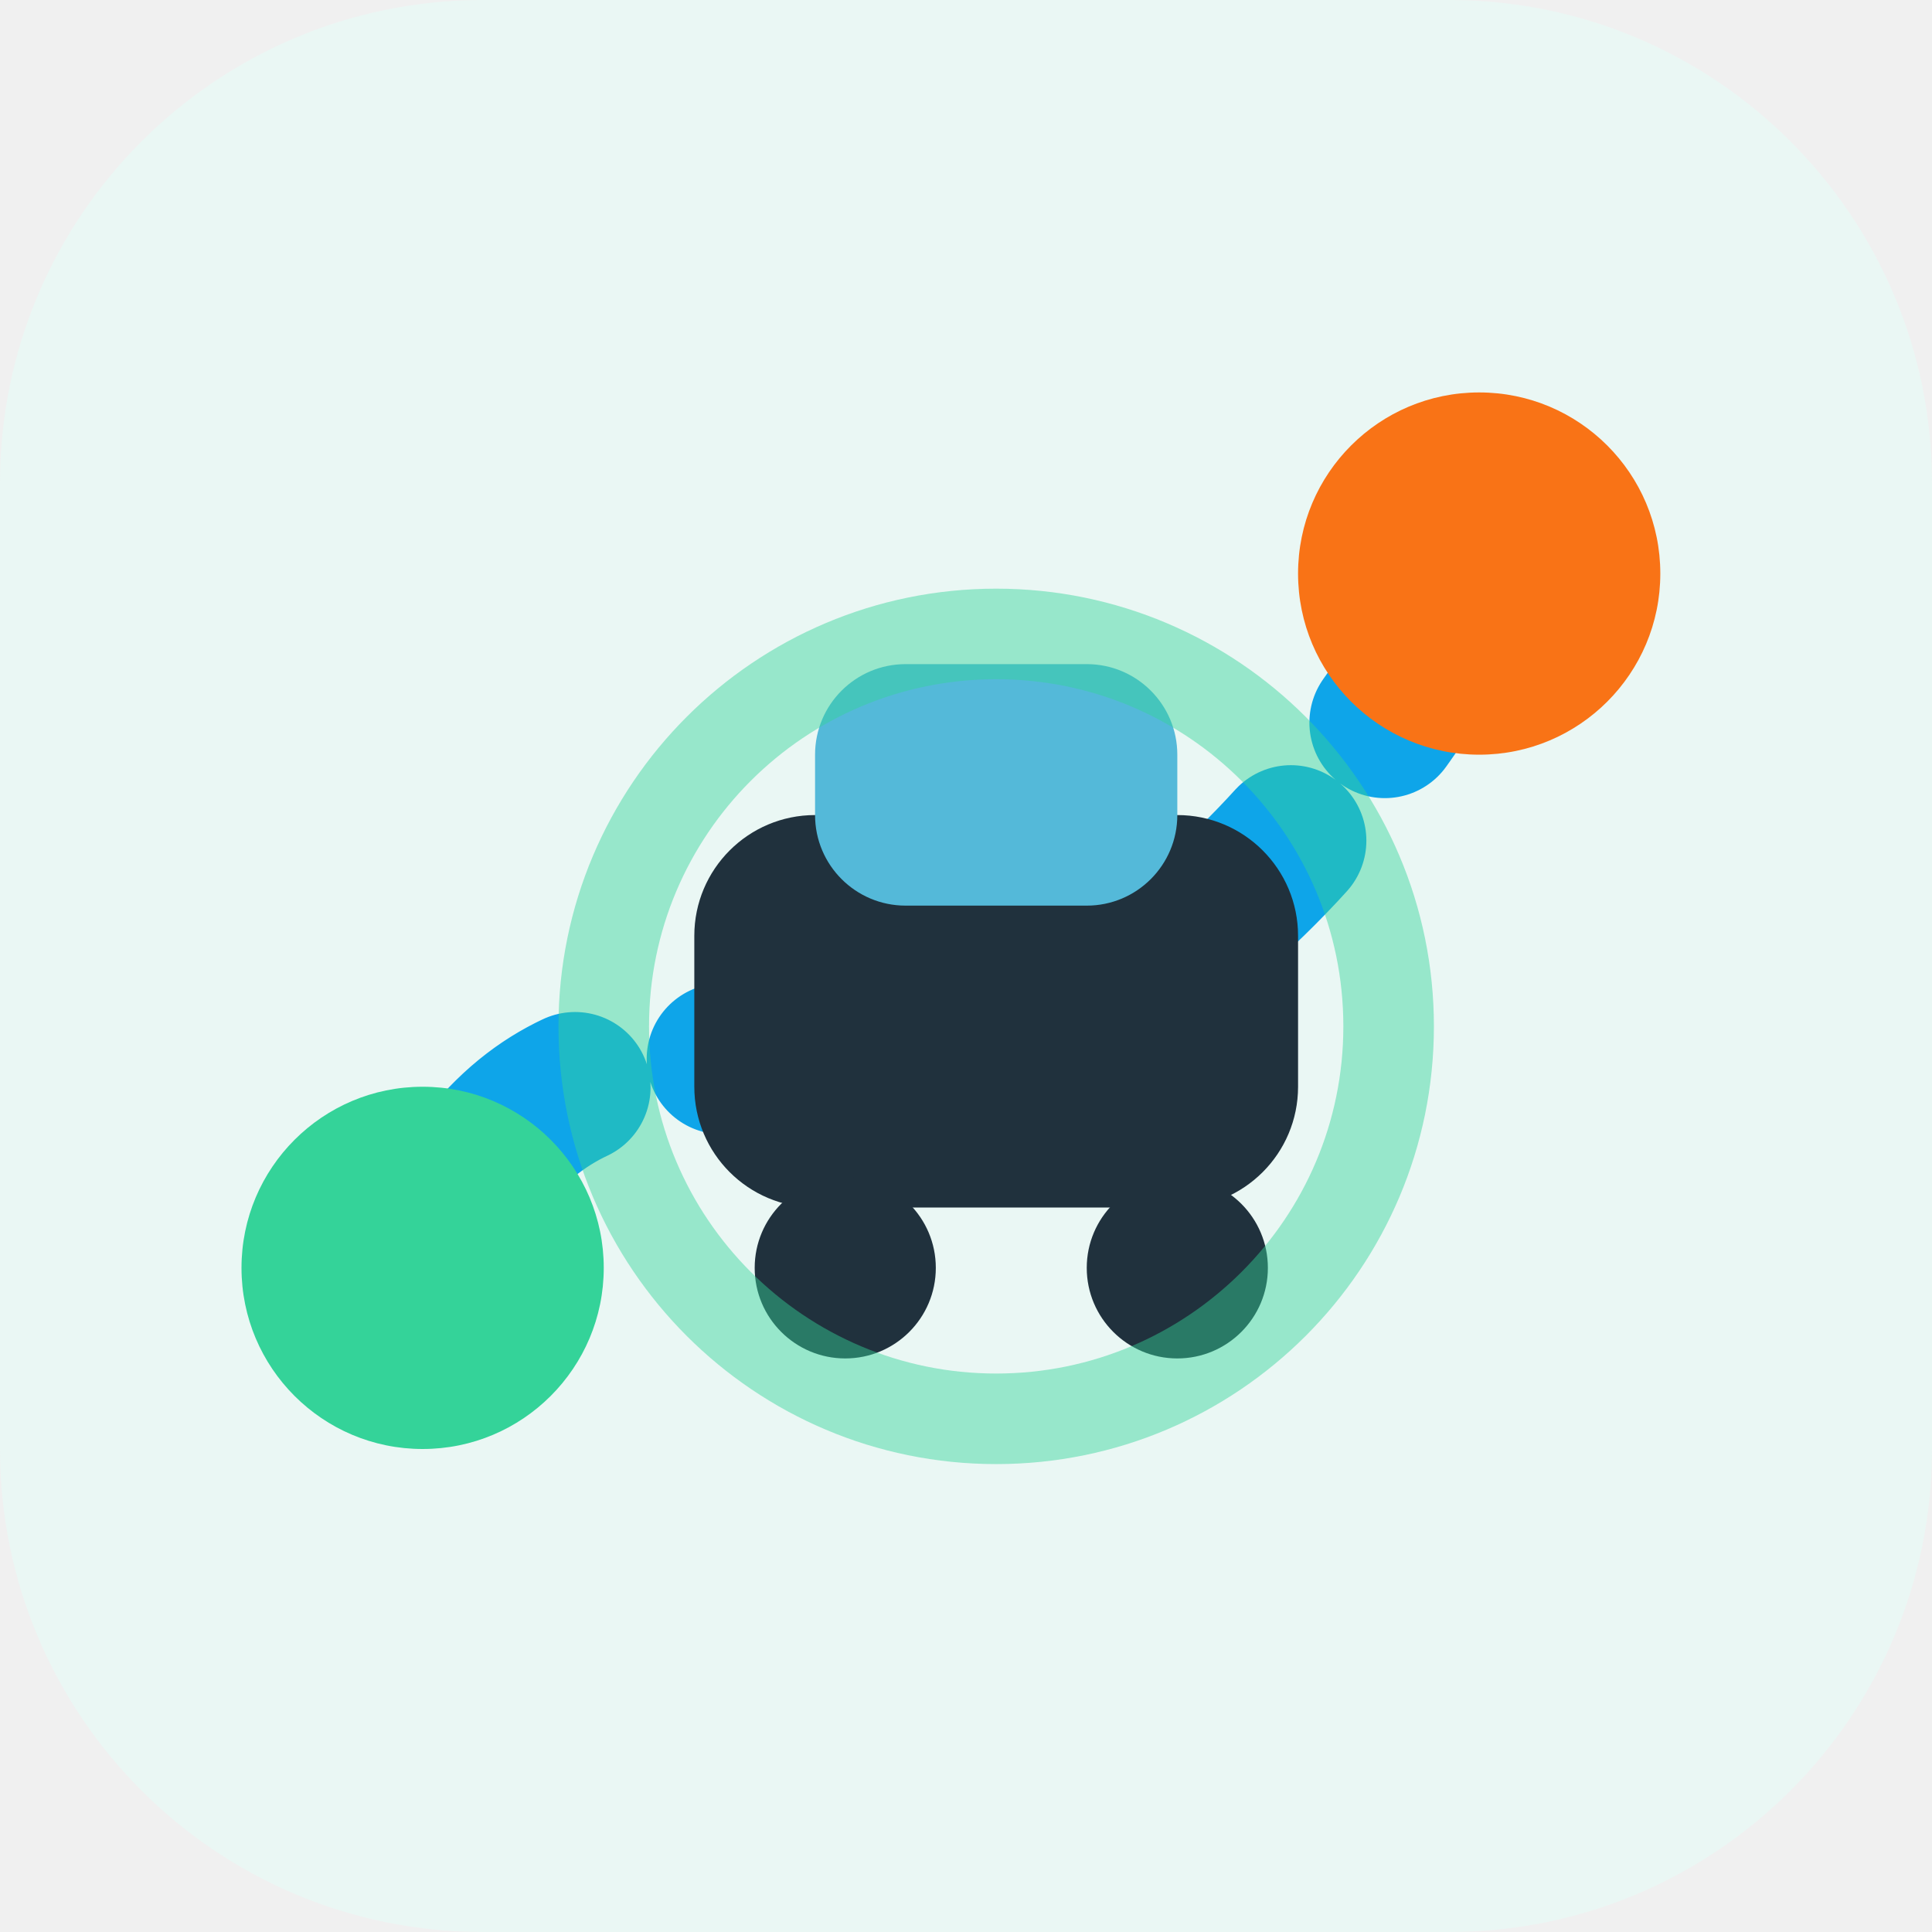
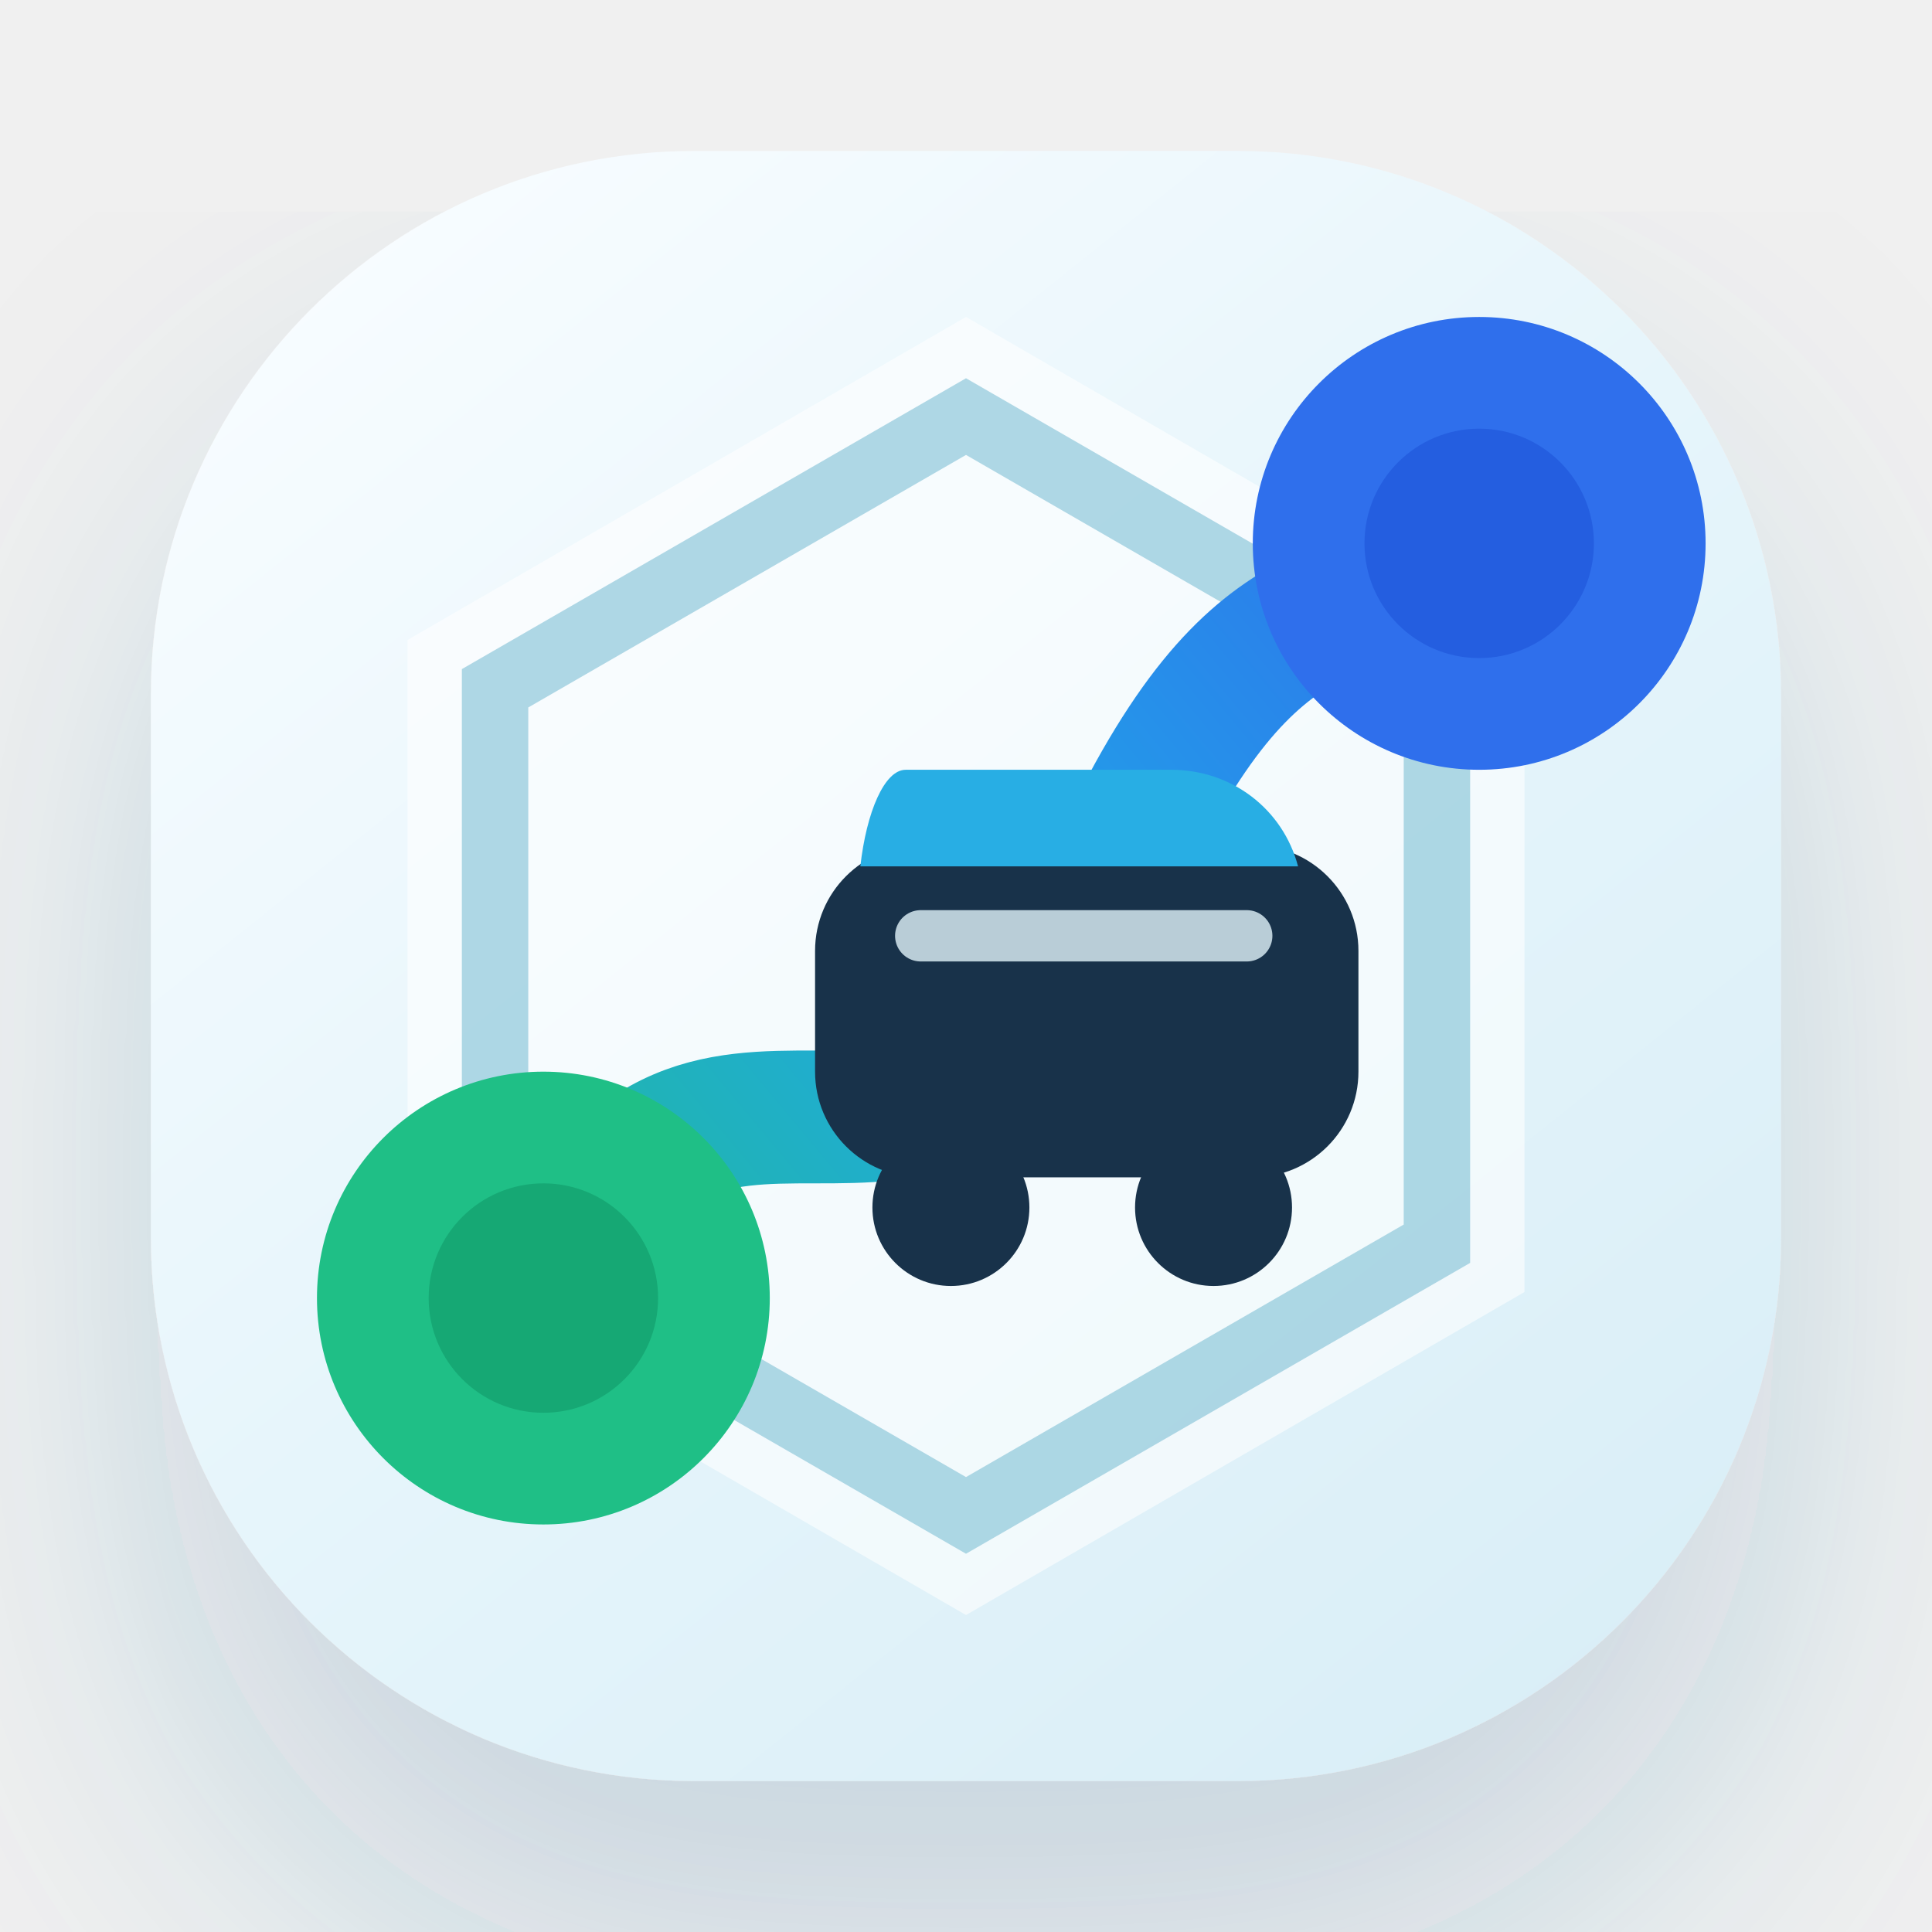
- <svg xmlns="http://www.w3.org/2000/svg" viewBox="0 0 64 64">
+ <svg xmlns="http://www.w3.org/2000/svg" viewBox="0 0 64 64" role="img" aria-label="智慧园区快递配送系统图标">
  <style>
    .route {
-       stroke-dasharray: 8 5;
-       animation: routeMove 1.8s linear infinite;
+       stroke-dasharray: 18 10;
+       animation: routeFlow 2.4s linear infinite;
    }

    .cart {
-       animation: cartPulse 1.6s ease-in-out infinite;
+       animation: cartGlide 2.4s ease-in-out infinite;
+       transform-origin: 33px 33px;
+     }
+ 
+     .pulse {
+       animation: nodePulse 2.4s ease-in-out infinite;
      transform-origin: center;
    }

-     @keyframes routeMove {
+     @keyframes routeFlow {
      to {
-         stroke-dashoffset: -26;
+         stroke-dashoffset: -56;
      }
    }

-     @keyframes cartPulse {
+     @keyframes cartGlide {
      0%,
      100% {
-         transform: scale(1);
+         transform: translate(-2px, 2px) rotate(-8deg);
      }

      50% {
-         transform: scale(1.08);
+         transform: translate(3px, -3px) rotate(-8deg);
+       }
+     }
+ 
+     @keyframes nodePulse {
+       0%,
+       100% {
+         opacity: 0.28;
+         transform: scale(0.82);
+       }
+ 
+       50% {
+         opacity: 0.58;
+         transform: scale(1.1);
      }
    }
  </style>
-   <rect width="64" height="64" rx="16" fill="#eaf7f4" />
-   <path class="route" d="M14 42 C21 26 33 47 49 19" fill="none" stroke="#0ea5e9" stroke-width="5" stroke-linecap="round" />
-   <circle cx="14" cy="42" r="6" fill="#34d399" />
-   <circle cx="49" cy="19" r="6" fill="#f97316" />
+   <defs>
+     <linearGradient id="shellGradient" x1="12" y1="8" x2="52" y2="58" gradientUnits="userSpaceOnUse">
+       <stop offset="0" stop-color="#f7fcff" />
+       <stop offset="0.48" stop-color="#e6f5fb" />
+       <stop offset="1" stop-color="#d9eef7" />
+     </linearGradient>
+     <linearGradient id="routeGradient" x1="14" y1="47" x2="50" y2="17" gradientUnits="userSpaceOnUse">
+       <stop offset="0" stop-color="#1fbf86" />
+       <stop offset="0.52" stop-color="#20a7e8" />
+       <stop offset="1" stop-color="#2f6fec" />
+     </linearGradient>
+     <filter id="softShadow" x="-20%" y="-20%" width="140%" height="145%">
+       <feDropShadow dx="0" dy="7" stdDeviation="6" flood-color="#2c6f9d" flood-opacity="0.2" />
+     </filter>
+   </defs>
+   <rect x="5" y="5" width="54" height="54" rx="18" fill="url(#shellGradient)" filter="url(#softShadow)" />
+   <path d="M32 10.5 50.5 21.2v21.6L32 53.5 13.5 42.8V21.2L32 10.5Z" fill="#ffffff" opacity="0.58" />
+   <path d="M32 13.8 47.6 22.8v18.4L32 50.2 16.4 41.2V22.8L32 13.8Z" fill="none" stroke="#8fc7da" stroke-width="2.2" opacity="0.7" />
+   <path class="route" d="M18 43 C23 31 31 43 36 31 S44 21 49 18" fill="none" stroke="url(#routeGradient)" stroke-width="4.4" stroke-linecap="round" />
+   <circle class="pulse" cx="18" cy="43" r="7.5" fill="#1fbf86" />
+   <circle cx="18" cy="43" r="3.8" fill="#16a874" />
+   <circle class="pulse" cx="49" cy="18" r="7.5" fill="#2f6fec" />
+   <circle cx="49" cy="18" r="3.8" fill="#245ee0" />
  <g class="cart">
-     <rect x="23" y="27" width="20" height="13" rx="4" fill="#20313d" />
-     <rect x="27" y="22" width="12" height="8" rx="3" fill="#54b9d9" />
-     <circle cx="28" cy="42" r="3" fill="#20313d" />
-     <circle cx="39" cy="42" r="3" fill="#20313d" />
-     <circle cx="33" cy="34" r="13" fill="none" stroke="#34d399" stroke-width="3" opacity="0.45" />
+     <rect x="27" y="28" width="18" height="11" rx="3.5" fill="#18324a" />
+     <path d="M30 25.5h8.8c2 0 3.7 1.3 4.2 3.2H28.5c.2-1.8.8-3.2 1.5-3.2Z" fill="#28aee4" />
+     <path d="M30.5 31h10.8" stroke="#e7f8ff" stroke-width="1.7" stroke-linecap="round" opacity="0.78" />
+     <circle cx="31.5" cy="40" r="2.6" fill="#18324a" />
+     <circle cx="40.2" cy="40" r="2.6" fill="#18324a" />
  </g>
</svg>
